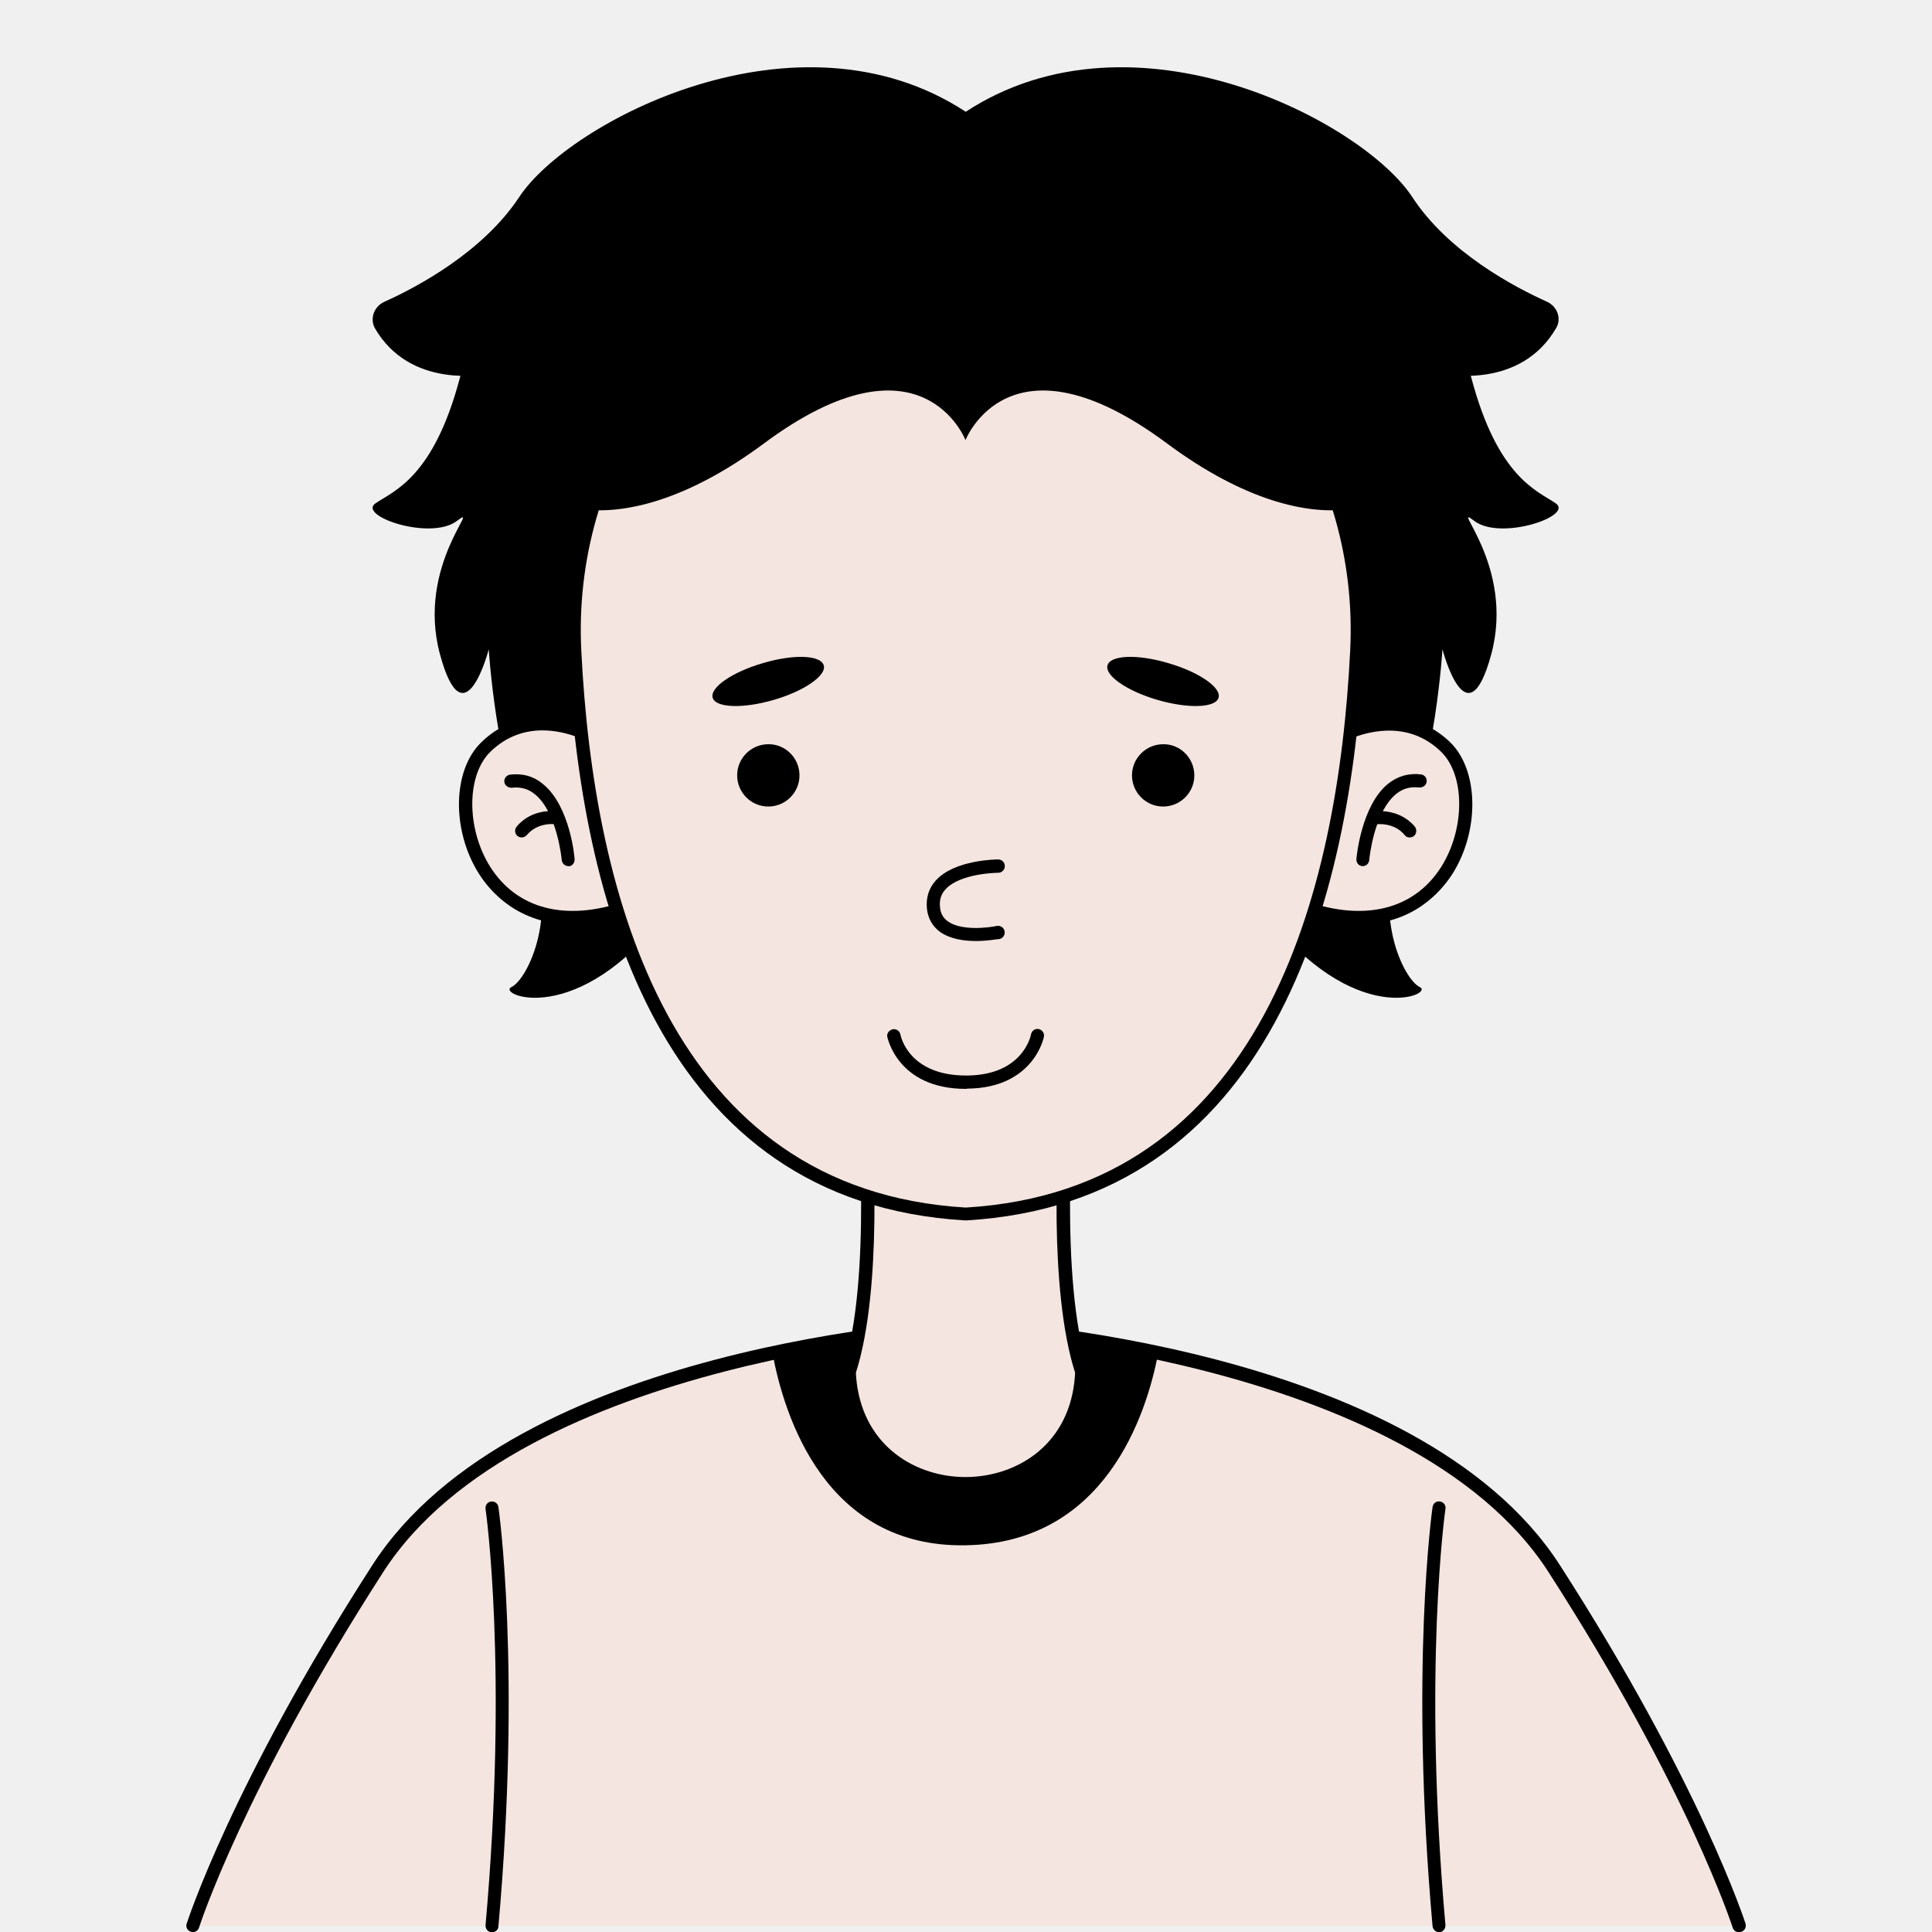
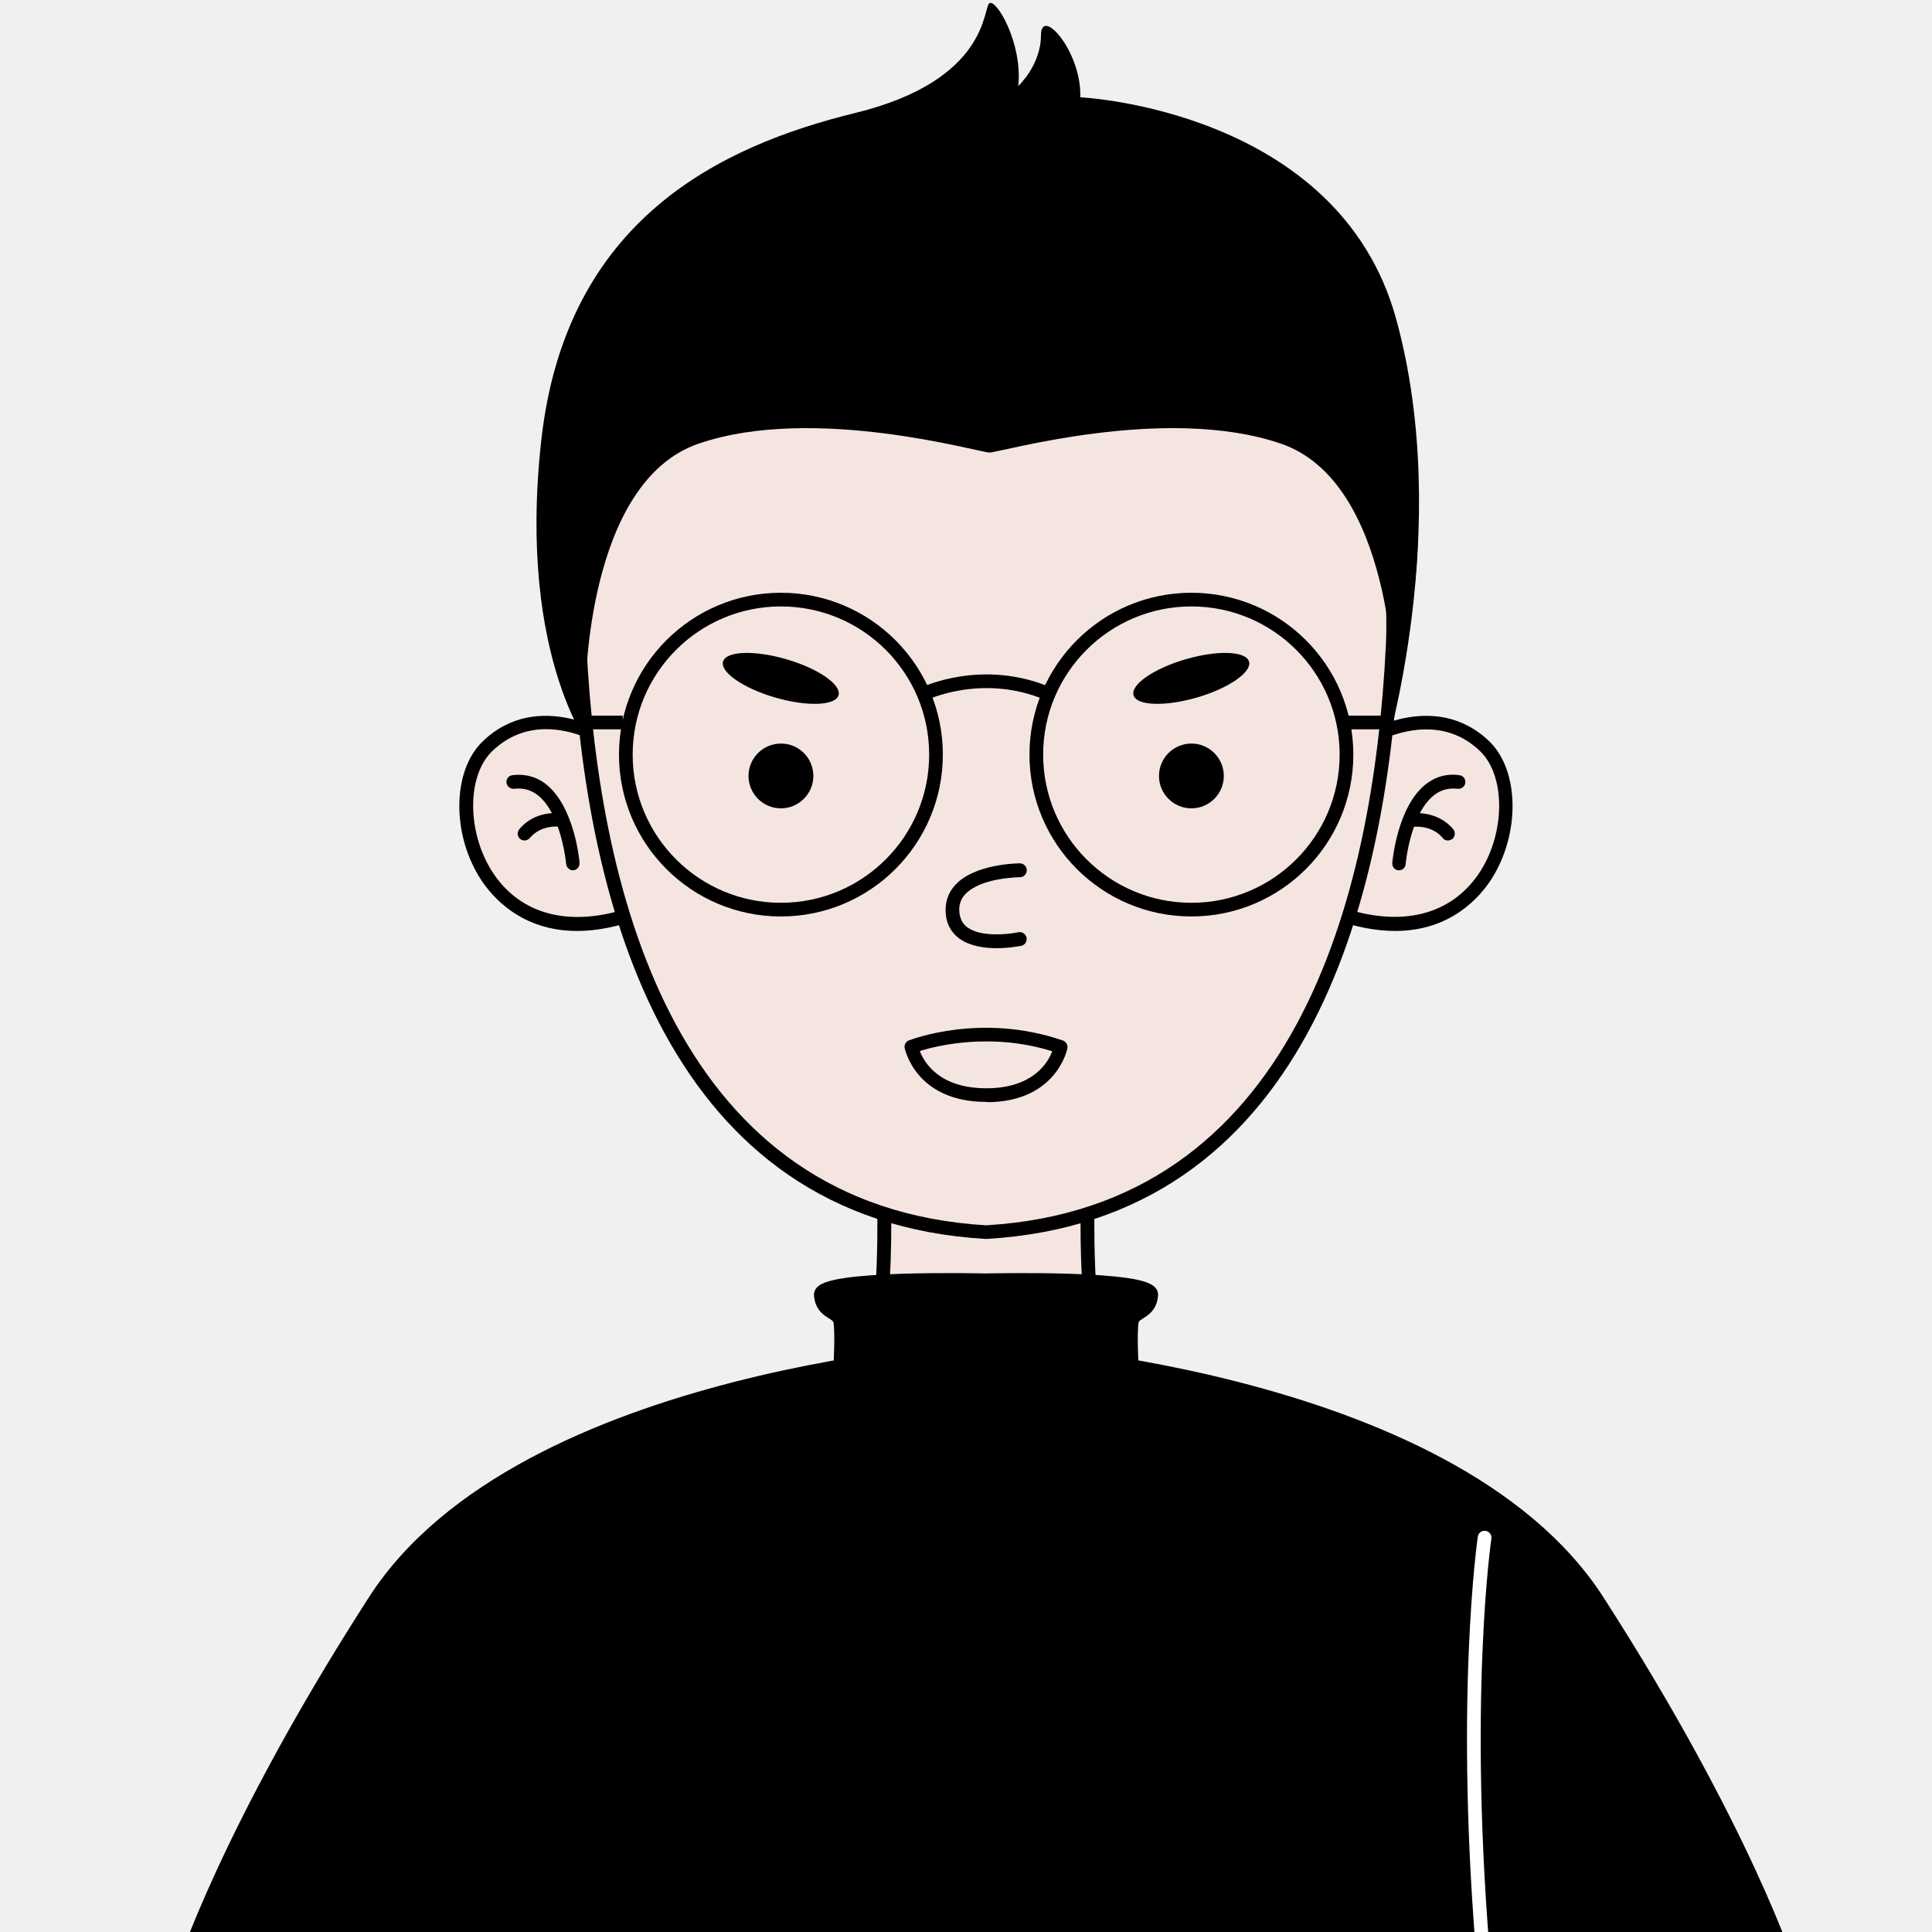
<svg xmlns="http://www.w3.org/2000/svg" width="500" zoomAndPan="magnify" viewBox="0 0 375 375" height="500" preserveAspectRatio="xMidYMid meet" version="1.0">
  <defs>
-     <clipPath id="0c4b338db2">
-       <path d="M 36.094 256 L 339 256 L 339 375 L 36.094 375 Z M 36.094 256 " clip-rule="nonzero" />
+     <clipPath id="885aa236b8">
+       <path d="M 34.062 260 L 349 260 L 349 375 L 34.062 375 Z M 34.062 260 " clip-rule="nonzero" />
    </clipPath>
  </defs>
-   <path fill="#000000" d="M 272.301 46.988 C 272.301 46.988 280.461 54.188 285.602 73.383 C 290.691 92.578 298.277 95.215 301.926 97.664 C 305.625 100.113 291.316 105.008 286.176 101.121 C 281.086 97.23 294.148 109.711 289.441 127.035 C 284.734 144.406 279.98 126.027 279.98 126.027 C 279.98 126.027 278.637 148.484 272.301 162.785 C 265.961 177.086 272.492 190.141 275.566 191.578 C 278.637 193.02 262.695 199.93 245.312 176.895 C 227.93 153.812 231.434 50.297 231.434 50.297 Z M 272.301 46.988 " fill-opacity="1" fill-rule="nonzero" />
-   <path fill="#000000" d="M 102.551 46.988 C 102.551 46.988 94.391 54.188 89.25 73.383 C 84.16 92.578 76.574 95.215 72.926 97.664 C 69.227 100.113 83.535 105.008 88.676 101.121 C 93.766 97.23 80.703 109.711 85.41 127.035 C 90.113 144.406 94.867 126.027 94.867 126.027 C 94.867 126.027 96.215 148.484 102.551 162.785 C 108.891 177.086 102.359 190.141 99.285 191.578 C 96.215 193.02 112.156 199.93 129.539 176.895 C 146.922 153.859 143.418 50.297 143.418 50.297 Z M 102.551 46.988 " fill-opacity="1" fill-rule="nonzero" />
-   <path fill="#f4e5e0" d="M 337.508 373.793 L 37.391 373.793 C 37.391 373.793 45.648 347.449 73.262 304.547 C 100.824 261.645 187.449 257.371 187.449 257.371 C 187.449 257.371 274.074 261.645 301.641 304.547 C 329.25 347.449 337.508 373.793 337.508 373.793 Z M 337.508 373.793 " fill-opacity="1" fill-rule="nonzero" />
-   <path fill="#f4e5e0" d="M 37.391 373.793 C 37.391 373.793 45.648 347.449 73.262 304.547 C 100.824 261.645 187.449 257.371 187.449 257.371 C 187.449 257.371 274.074 261.645 301.641 304.547 C 329.25 347.449 337.508 373.793 337.508 373.793 " fill-opacity="1" fill-rule="nonzero" />
-   <g clip-path="url(#0c4b338db2)">
-     <path fill="#000000" d="M 337.508 375.043 C 336.98 375.043 336.453 374.707 336.309 374.129 C 336.211 373.891 327.762 347.398 300.582 305.168 C 273.691 263.324 188.266 258.621 187.402 258.57 C 186.68 258.621 101.254 263.324 74.363 305.168 C 47.188 347.398 38.734 373.844 38.641 374.129 C 38.445 374.801 37.727 375.188 37.055 374.945 C 36.383 374.754 35.996 374.035 36.238 373.363 C 36.332 373.121 44.883 346.344 72.254 303.824 C 99.863 260.875 183.895 256.219 187.449 256.078 C 191.148 256.27 275.18 260.875 302.793 303.824 C 330.164 346.391 338.711 373.121 338.805 373.363 C 338.996 374.035 338.66 374.754 337.988 374.945 C 337.75 375.043 337.605 375.043 337.508 375.043 Z M 337.508 375.043 " fill-opacity="1" fill-rule="nonzero" />
+   <path stroke-linecap="round" transform="matrix(4.992076, 0, 0, 4.989695, 34.06251, 0.521208)" fill="none" stroke-linejoin="round" d="M 11.62 59.71 C 11.62 59.71 12.56 66.1 11.62 76.61 " stroke="#ffffff" stroke-width="0.533" stroke-opacity="1" stroke-miterlimit="10" />
+   <path fill="#000000" d="M 115.434 146.469 C 115.434 146.469 100.309 128.508 105.051 85.547 C 109.793 42.535 139.945 28.312 166.004 21.926 C 192.062 15.539 190.715 1.469 192.062 0.621 C 193.41 -0.227 198.5 8.406 197.652 16.688 C 197.652 16.688 202.047 12.645 202.047 6.859 C 202.047 1.07 209.984 10.051 209.684 18.883 C 209.684 18.883 259.805 21.227 270.988 61.895 C 282.168 102.512 268.738 146.52 268.738 146.52 C 268.738 146.52 253.363 58.5 201.246 56.457 C 149.078 54.41 109.242 88.938 115.434 146.469 Z M 115.434 146.469 " fill-opacity="1" fill-rule="nonzero" />
+   <path fill="#f4e5e0" d="M 347.414 382.781 L 35.41 382.781 C 35.41 382.781 43.996 355.387 72.703 310.781 C 101.355 266.172 191.414 261.73 191.414 261.73 C 191.414 261.73 281.469 266.172 310.125 310.781 C 338.828 355.387 347.414 382.781 347.414 382.781 Z M 347.414 382.781 " fill-opacity="1" fill-rule="nonzero" />
+   <path fill="#000000" d="M 35.41 382.781 C 35.41 382.781 43.996 355.387 72.703 310.781 C 101.355 266.172 191.414 261.73 191.414 261.73 C 191.414 261.73 281.469 266.172 310.125 310.781 C 338.828 355.387 347.414 382.781 347.414 382.781 " fill-opacity="1" fill-rule="nonzero" />
+   <g clip-path="url(#885aa236b8)">
+     <path stroke-linecap="round" transform="matrix(4.992076, 0, 0, 4.989695, 34.06251, 0.521208)" fill="none" stroke-linejoin="round" d="M 0.27 76.61 C 0.27 76.61 1.99 71.12 7.74 62.18 C 13.48 53.24 31.52 52.35 31.52 52.35 C 31.52 52.35 49.56 53.24 55.3 62.18 C 61.05 71.12 62.77 76.61 62.77 76.61 " stroke="#000000" stroke-width="0.533" stroke-opacity="1" stroke-miterlimit="10" />
  </g>
-   <path fill="#000000" d="M 224.809 262.652 C 222.504 274.695 214.484 299.508 187.402 299.938 C 160.27 300.418 152.25 275.031 149.945 262.699 C 170.883 258.188 187.402 257.371 187.402 257.371 C 187.402 257.371 203.922 258.188 224.809 262.652 Z M 224.809 262.652 " fill-opacity="1" fill-rule="nonzero" />
-   <path fill="#f4e5e0" d="M 210.02 266.25 C 210.02 266.25 210.02 267.066 209.875 268.457 C 206.754 294.516 168.195 294.516 165.074 268.457 C 164.93 267.066 164.93 266.25 164.93 266.25 C 170.738 248.207 167.664 213.559 167.664 213.559 L 207.234 213.559 C 207.234 213.559 204.16 248.207 210.02 266.25 Z M 210.02 266.25 " fill-opacity="1" fill-rule="nonzero" />
-   <path fill="#000000" d="M 187.449 289.238 C 176.887 289.238 165.457 282.855 163.777 268.555 C 163.586 267.066 163.586 266.203 163.586 266.203 L 163.633 265.82 C 169.348 248.207 166.371 213.988 166.371 213.605 L 166.227 212.215 L 208.578 212.215 L 208.48 213.652 C 208.434 213.988 205.504 248.254 211.219 265.867 L 211.266 266.25 C 211.266 266.25 211.266 267.113 211.074 268.602 C 209.395 282.855 197.965 289.238 187.449 289.238 Z M 166.129 266.441 C 166.129 266.73 166.176 267.355 166.273 268.266 C 167.809 280.984 177.988 286.695 187.402 286.695 C 196.812 286.695 207.043 280.984 208.531 268.266 C 208.625 267.355 208.676 266.73 208.676 266.441 C 203.488 250.176 205.266 221.523 205.793 214.855 L 169.012 214.855 C 169.539 221.523 171.316 250.176 166.129 266.441 Z M 166.129 266.441 " fill-opacity="1" fill-rule="nonzero" />
-   <path fill="#f4e5e0" d="M 257.895 144.07 C 257.895 144.07 270.762 135.48 280.559 144.98 C 290.355 154.484 282.094 187.117 252.035 175.742 Z M 257.895 144.07 " fill-opacity="1" fill-rule="nonzero" />
-   <path fill="#000000" d="M 263.801 179.438 C 260.344 179.438 256.262 178.719 251.652 176.992 L 250.645 176.605 L 256.742 143.301 L 257.172 143.016 C 257.316 142.918 271.004 133.992 281.473 144.07 C 287.043 149.492 287.234 161.203 281.902 169.648 C 279.695 173.055 274.27 179.438 263.801 179.438 Z M 253.523 174.926 C 264.953 178.91 274.508 176.512 279.742 168.258 C 284.398 160.867 284.398 150.453 279.695 145.895 C 271.723 138.168 261.305 143.543 259.047 144.836 Z M 253.523 174.926 " fill-opacity="1" fill-rule="nonzero" />
-   <path fill="#f4e5e0" d="M 264.52 166.816 C 264.52 166.816 265.961 150.355 275.66 151.605 " fill-opacity="1" fill-rule="nonzero" />
-   <path fill="#000000" d="M 264.52 168.113 C 264.473 168.113 264.426 168.113 264.426 168.113 C 263.703 168.062 263.223 167.441 263.273 166.719 C 263.32 166.289 264.23 156.355 269.418 152.133 C 271.289 150.645 273.453 150.02 275.805 150.309 C 276.523 150.402 277.004 151.027 276.91 151.746 C 276.812 152.469 276.141 152.898 275.469 152.852 C 273.738 152.66 272.301 153.043 271.004 154.098 C 266.633 157.652 265.77 166.816 265.77 166.914 C 265.719 167.586 265.191 168.113 264.52 168.113 Z M 264.52 168.113 " fill-opacity="1" fill-rule="nonzero" />
-   <path fill="#f4e5e0" d="M 266.824 158.754 C 266.824 158.754 270.953 158.082 273.598 161.25 " fill-opacity="1" fill-rule="nonzero" />
-   <path fill="#000000" d="M 273.598 162.547 C 273.211 162.547 272.875 162.402 272.637 162.066 C 270.473 159.473 267.066 160.004 267.016 160.004 C 266.344 160.145 265.672 159.617 265.578 158.945 C 265.48 158.273 265.961 157.602 266.633 157.508 C 266.824 157.457 271.531 156.785 274.605 160.434 C 275.035 160.961 274.988 161.777 274.461 162.258 C 274.219 162.449 273.883 162.547 273.598 162.547 Z M 273.598 162.547 " fill-opacity="1" fill-rule="nonzero" />
-   <path fill="#f4e5e0" d="M 116.957 144.07 C 116.957 144.07 104.09 135.48 94.293 144.98 C 84.496 154.484 92.758 187.117 122.816 175.742 Z M 116.957 144.07 " fill-opacity="1" fill-rule="nonzero" />
-   <path fill="#000000" d="M 111.098 179.438 C 100.633 179.438 95.156 173.055 92.996 169.648 C 87.617 161.203 87.809 149.492 93.43 144.07 C 103.848 133.945 117.582 142.918 117.727 143.016 L 118.16 143.301 L 124.258 176.605 L 123.25 176.992 C 118.59 178.719 114.559 179.438 111.098 179.438 Z M 105.289 141.766 C 102.023 141.766 98.422 142.773 95.207 145.895 C 90.5 150.453 90.5 160.867 95.156 168.258 C 100.391 176.512 109.898 178.91 121.375 174.926 L 115.852 144.836 C 114.461 144.023 110.188 141.766 105.289 141.766 Z M 105.289 141.766 " fill-opacity="1" fill-rule="nonzero" />
-   <path fill="#f4e5e0" d="M 110.332 166.816 C 110.332 166.816 108.891 150.355 99.191 151.605 " fill-opacity="1" fill-rule="nonzero" />
-   <path fill="#000000" d="M 110.332 168.113 C 109.66 168.113 109.129 167.633 109.035 166.961 C 109.035 166.863 108.172 157.652 103.801 154.148 C 102.504 153.09 101.062 152.707 99.336 152.898 C 98.664 152.949 97.992 152.469 97.895 151.797 C 97.797 151.074 98.328 150.453 99 150.355 C 101.398 150.066 103.559 150.645 105.387 152.18 C 110.621 156.402 111.531 166.336 111.531 166.77 C 111.578 167.488 111.051 168.113 110.379 168.16 C 110.426 168.113 110.379 168.113 110.332 168.113 Z M 110.332 168.113 " fill-opacity="1" fill-rule="nonzero" />
-   <path fill="#f4e5e0" d="M 108.027 158.754 C 108.027 158.754 103.898 158.082 101.254 161.25 " fill-opacity="1" fill-rule="nonzero" />
-   <path fill="#000000" d="M 101.254 162.547 C 100.969 162.547 100.68 162.449 100.438 162.258 C 99.91 161.824 99.816 161.012 100.297 160.434 C 103.367 156.738 108.074 157.457 108.266 157.508 C 108.988 157.602 109.418 158.273 109.324 158.945 C 109.227 159.668 108.555 160.098 107.883 160.004 C 107.738 159.953 104.426 159.523 102.266 162.066 C 101.977 162.402 101.59 162.547 101.254 162.547 Z M 101.254 162.547 " fill-opacity="1" fill-rule="nonzero" />
-   <path fill="#f4e5e0" d="M 187.449 235.633 C 129.012 232.227 113.883 174.398 111.531 126.312 C 109.707 89.938 132.324 57.785 163.922 50.969 C 179.48 47.609 195.422 47.609 210.93 50.969 C 242.527 57.785 265.145 89.891 263.32 126.266 C 260.965 174.398 245.84 232.227 187.449 235.633 Z M 187.449 235.633 " fill-opacity="1" fill-rule="nonzero" />
-   <path fill="#000000" d="M 187.449 236.883 L 187.355 236.883 C 128.004 233.426 112.637 174.879 110.234 126.363 C 108.41 89.602 131.363 56.68 163.633 49.723 C 179.43 46.316 195.422 46.316 211.219 49.723 C 243.488 56.68 266.441 89.602 264.617 126.363 C 262.215 174.879 246.848 233.426 187.496 236.883 Z M 187.449 49.77 C 179.672 49.77 171.891 50.586 164.207 52.266 C 133.141 58.938 111.051 90.754 112.828 126.266 C 115.18 173.727 130.066 230.977 187.449 234.387 C 244.879 230.977 259.719 173.727 262.07 126.266 C 263.848 90.754 241.758 58.938 210.691 52.266 C 202.961 50.586 195.18 49.77 187.449 49.77 Z M 187.449 49.77 " fill-opacity="1" fill-rule="nonzero" />
-   <path fill="#000000" d="M 159.887 129.145 C 160.465 131.113 156.094 134.137 150.141 135.863 C 144.184 137.59 138.902 137.398 138.328 135.43 C 137.75 133.465 142.121 130.441 148.074 128.715 C 154.027 126.938 159.309 127.129 159.887 129.145 Z M 159.887 129.145 " fill-opacity="1" fill-rule="nonzero" />
-   <path fill="#000000" d="M 214.965 129.145 C 214.387 131.113 218.758 134.137 224.711 135.863 C 230.668 137.59 235.949 137.398 236.523 135.43 C 237.102 133.465 232.73 130.441 226.777 128.715 C 220.824 126.938 215.539 127.129 214.965 129.145 Z M 214.965 129.145 " fill-opacity="1" fill-rule="nonzero" />
-   <path fill="#000000" d="M 155.18 150.5 C 155.18 153.859 152.445 156.547 149.129 156.547 C 145.77 156.547 143.082 153.812 143.082 150.5 C 143.082 147.141 145.816 144.453 149.129 144.453 C 152.445 144.406 155.18 147.141 155.18 150.5 Z M 155.18 150.5 " fill-opacity="1" fill-rule="nonzero" />
-   <path fill="#000000" d="M 231.82 150.5 C 231.82 153.859 229.082 156.547 225.77 156.547 C 222.406 156.547 219.719 153.812 219.719 150.5 C 219.719 147.141 222.457 144.453 225.77 144.453 C 229.082 144.406 231.82 147.141 231.82 150.5 Z M 231.82 150.5 " fill-opacity="1" fill-rule="nonzero" />
-   <path fill="#f4e5e0" d="M 193.738 168.113 C 193.738 168.113 180.391 168.113 181.207 176.176 C 181.926 183.469 193.738 180.926 193.738 180.926 " fill-opacity="1" fill-rule="nonzero" />
-   <path fill="#000000" d="M 189.418 182.652 C 187.113 182.652 184.426 182.27 182.457 180.879 C 180.969 179.773 180.102 178.238 179.91 176.32 C 179.719 174.207 180.293 172.383 181.641 170.895 C 185.289 166.863 193.402 166.816 193.738 166.816 C 194.461 166.816 195.035 167.391 195.035 168.113 C 195.035 168.832 194.461 169.406 193.738 169.406 C 193.691 169.406 186.395 169.457 183.512 172.625 C 182.648 173.582 182.312 174.688 182.457 176.078 C 182.551 177.277 183.078 178.191 183.945 178.812 C 186.488 180.684 191.676 180.109 193.453 179.727 C 194.125 179.582 194.844 180.012 194.988 180.734 C 195.133 181.406 194.699 182.125 193.98 182.27 C 193.836 182.223 191.82 182.652 189.418 182.652 Z M 189.418 182.652 " fill-opacity="1" fill-rule="nonzero" />
-   <path fill="#f4e5e0" d="M 173.477 201.031 C 173.477 201.031 175.109 210.199 187.738 210.055 C 199.789 209.957 201.375 201.031 201.375 201.031 " fill-opacity="1" fill-rule="nonzero" />
-   <path fill="#000000" d="M 187.496 211.352 C 174.195 211.352 172.277 201.367 172.227 201.273 C 172.082 200.602 172.562 199.93 173.285 199.785 C 173.957 199.641 174.629 200.121 174.773 200.793 C 174.82 201.176 176.453 208.758 187.496 208.758 C 187.594 208.758 187.641 208.758 187.738 208.758 C 198.492 208.664 200.078 201.082 200.125 200.746 C 200.27 200.074 200.895 199.594 201.617 199.738 C 202.289 199.883 202.77 200.555 202.625 201.227 C 202.625 201.32 200.656 211.207 187.738 211.301 C 187.641 211.352 187.547 211.352 187.496 211.352 Z M 187.496 211.352 " fill-opacity="1" fill-rule="nonzero" />
-   <path fill="#f4e5e0" d="M 279.359 292.691 C 279.359 292.691 274.844 323.359 279.359 373.793 " fill-opacity="1" fill-rule="nonzero" />
-   <path fill="#000000" d="M 279.359 375.043 C 278.688 375.043 278.156 374.562 278.062 373.891 C 273.598 323.887 278.012 292.836 278.062 292.5 C 278.156 291.828 278.781 291.301 279.504 291.445 C 280.223 291.539 280.703 292.211 280.559 292.883 C 280.512 293.172 276.141 323.98 280.559 373.652 C 280.605 374.371 280.078 374.996 279.406 375.043 C 279.406 375.043 279.406 375.043 279.359 375.043 Z M 279.359 375.043 " fill-opacity="1" fill-rule="nonzero" />
-   <path fill="#f4e5e0" d="M 95.492 292.691 C 95.492 292.691 100.008 323.359 95.492 373.793 " fill-opacity="1" fill-rule="nonzero" />
-   <path fill="#000000" d="M 95.492 375.043 C 95.445 375.043 95.398 375.043 95.398 375.043 C 94.676 374.996 94.195 374.371 94.246 373.652 C 98.664 323.98 94.293 293.172 94.246 292.883 C 94.148 292.164 94.629 291.539 95.301 291.445 C 96.02 291.348 96.645 291.828 96.742 292.5 C 96.789 292.789 101.207 323.887 96.742 373.891 C 96.742 374.562 96.164 375.043 95.492 375.043 Z M 95.492 375.043 " fill-opacity="1" fill-rule="nonzero" />
-   <path fill="#000000" d="M 302.07 63.641 C 295.156 75.59 280.75 72.711 279.695 72.52 C 280.414 73.285 289.395 82.836 278.781 84.18 C 267.688 85.57 256.5 78.371 256.5 78.371 C 258.184 83.746 269.898 91.715 269.898 91.715 L 268.793 92.48 C 274.555 95.504 256.98 108.703 226.488 86.051 C 195.949 63.352 187.402 85.426 187.402 85.426 C 187.402 85.426 178.902 63.352 148.312 86.051 C 117.82 108.703 100.199 95.504 105.961 92.48 L 104.906 91.715 C 104.906 91.715 116.574 83.746 118.254 78.371 C 118.254 78.371 107.066 85.57 96.023 84.18 C 85.41 82.836 94.391 73.285 95.109 72.52 C 94.051 72.711 79.598 75.59 72.73 63.641 C 71.773 61.816 72.59 59.465 74.652 58.555 C 80.848 55.77 93.668 49.004 100.773 38.254 C 110.332 23.711 154.699 0.246 187.449 21.695 C 220.246 0.246 264.617 23.711 274.125 38.254 C 281.137 49.004 294.051 55.77 300.246 58.555 C 302.262 59.465 303.129 61.816 302.07 63.641 Z M 302.07 63.641 " fill-opacity="1" fill-rule="nonzero" />
+   <path fill="#f4e5e0" d="M 214.875 270.961 C 214.875 270.961 215.125 291.672 191.414 307.289 C 167.699 291.668 167.949 270.961 167.949 270.961 C 174.039 252.203 170.844 216.176 170.844 216.176 L 211.98 216.176 C 211.98 216.176 208.785 252.203 214.875 270.961 Z M 214.875 270.961 " fill-opacity="1" fill-rule="nonzero" />
+   <path fill="#000000" d="M 191.414 308.883 L 190.664 308.387 C 166.602 292.566 166.602 271.812 166.602 270.961 L 166.652 270.562 C 172.594 252.25 169.496 216.676 169.496 216.277 L 169.348 214.828 L 213.379 214.828 L 213.227 216.277 C 213.18 216.625 210.133 252.25 216.074 270.562 L 216.125 270.961 C 216.125 271.812 216.125 292.566 192.062 308.387 Z M 169.246 271.164 C 169.297 273.207 170.496 291.52 191.363 305.691 C 212.328 291.469 213.43 273.207 213.477 271.164 C 208.086 254.246 209.934 224.457 210.484 217.523 L 172.242 217.523 C 172.793 224.508 174.641 254.246 169.246 271.164 Z M 169.246 271.164 " fill-opacity="1" fill-rule="nonzero" />
+   <path fill="#f4e5e0" d="M 264.648 143.926 C 264.648 143.926 278.023 134.992 288.211 144.875 C 298.395 154.754 289.805 188.684 258.555 176.855 Z M 264.648 143.926 " fill-opacity="1" fill-rule="nonzero" />
+   <path fill="#000000" d="M 270.785 180.699 C 267.141 180.699 262.949 179.949 258.105 178.156 L 257.059 177.754 L 263.398 143.125 L 263.848 142.828 C 263.996 142.727 278.227 133.445 289.109 143.926 C 294.898 149.562 295.098 161.738 289.559 170.52 C 287.309 174.062 281.668 180.699 270.785 180.699 Z M 260.105 176.008 C 271.984 180.148 281.871 177.656 287.359 169.074 C 292.203 161.438 292.203 150.562 287.309 145.82 C 279.023 137.789 268.191 143.375 265.844 144.723 Z M 260.105 176.008 " fill-opacity="1" fill-rule="nonzero" />
+   <path fill="#f4e5e0" d="M 271.535 167.578 C 271.535 167.578 273.031 150.461 283.117 151.758 " fill-opacity="1" fill-rule="nonzero" />
+   <path fill="#000000" d="M 271.535 168.922 C 271.484 168.922 271.438 168.922 271.438 168.922 C 270.688 168.875 270.188 168.227 270.238 167.477 C 270.289 167.027 271.234 156.699 276.629 152.309 C 278.574 150.762 280.77 150.113 283.266 150.461 C 284.016 150.562 284.516 151.211 284.414 151.957 C 284.316 152.707 283.668 153.156 282.918 153.105 C 281.172 152.906 279.621 153.305 278.273 154.402 C 273.73 158.047 272.832 167.625 272.832 167.727 C 272.785 168.426 272.234 168.922 271.535 168.922 Z M 271.535 168.922 " fill-opacity="1" fill-rule="nonzero" />
+   <path fill="#f4e5e0" d="M 273.934 159.195 C 273.934 159.195 278.227 158.496 280.969 161.789 " fill-opacity="1" fill-rule="nonzero" />
+   <path fill="#000000" d="M 281.02 163.137 C 280.621 163.137 280.273 162.984 280.023 162.637 C 277.777 159.992 274.332 160.492 274.18 160.492 C 273.484 160.59 272.785 160.09 272.684 159.395 C 272.582 158.695 273.082 157.996 273.781 157.895 C 273.98 157.848 278.875 157.148 282.07 160.941 C 282.52 161.488 282.469 162.336 281.918 162.836 C 281.621 163.035 281.32 163.137 281.02 163.137 Z M 281.02 163.137 " fill-opacity="1" fill-rule="nonzero" />
+   <path fill="#f4e5e0" d="M 118.129 143.926 C 118.129 143.926 104.75 134.992 94.566 144.875 C 84.383 154.754 92.969 188.684 124.219 176.855 Z M 118.129 143.926 " fill-opacity="1" fill-rule="nonzero" />
+   <path fill="#000000" d="M 112.039 180.699 C 101.156 180.699 95.465 174.062 93.219 170.52 C 87.629 161.738 87.828 149.562 93.668 143.926 C 104.5 133.445 118.777 142.727 118.93 142.828 L 119.379 143.125 L 125.719 177.754 L 124.668 178.156 C 119.828 179.949 115.633 180.699 112.039 180.699 Z M 106 141.531 C 102.605 141.531 98.859 142.578 95.516 145.82 C 90.621 150.562 90.621 161.391 95.465 169.074 C 100.906 177.656 110.789 180.199 122.723 176.008 L 116.93 144.723 C 115.531 143.875 111.09 141.531 106 141.531 Z M 106 141.531 " fill-opacity="1" fill-rule="nonzero" />
+   <path fill="#f4e5e0" d="M 111.238 167.578 C 111.238 167.578 109.742 150.461 99.66 151.758 " fill-opacity="1" fill-rule="nonzero" />
+   <path fill="#000000" d="M 111.238 168.922 C 110.543 168.922 109.992 168.426 109.891 167.727 C 109.891 167.625 108.992 158.047 104.449 154.402 C 103.102 153.305 101.555 152.906 99.809 153.105 C 99.059 153.156 98.41 152.656 98.309 151.957 C 98.211 151.211 98.711 150.562 99.457 150.461 C 101.953 150.164 104.199 150.762 106.098 152.309 C 111.488 156.699 112.488 167.027 112.488 167.477 C 112.539 168.227 111.988 168.875 111.289 168.922 C 111.34 168.922 111.289 168.922 111.238 168.922 Z M 111.238 168.922 " fill-opacity="1" fill-rule="nonzero" />
+   <path fill="#f4e5e0" d="M 108.844 159.195 C 108.844 159.195 104.551 158.496 101.805 161.789 " fill-opacity="1" fill-rule="nonzero" />
+   <path fill="#000000" d="M 101.805 163.137 C 101.504 163.137 101.207 163.035 100.957 162.836 C 100.406 162.387 100.309 161.539 100.805 160.941 C 104 157.098 108.895 157.848 109.094 157.895 C 109.844 157.996 110.293 158.695 110.191 159.395 C 110.094 160.141 109.395 160.59 108.695 160.492 C 108.543 160.441 105.102 159.992 102.852 162.637 C 102.555 162.984 102.156 163.137 101.805 163.137 Z M 101.805 163.137 " fill-opacity="1" fill-rule="nonzero" />
+   <path fill="#f4e5e0" d="M 191.414 239.129 C 130.711 235.586 114.984 175.461 112.488 125.465 C 110.59 87.641 134.105 54.211 166.953 47.176 C 183.125 43.684 199.699 43.684 215.824 47.176 C 248.672 54.262 272.184 87.641 270.289 125.465 C 267.84 175.461 252.117 235.586 191.414 239.129 Z M 191.414 239.129 " fill-opacity="1" fill-rule="nonzero" />
+   <path fill="#000000" d="M 191.414 240.477 L 191.312 240.477 C 129.609 236.883 113.637 176.008 111.141 125.562 C 109.242 87.344 133.105 53.113 166.652 45.879 C 183.074 42.336 199.699 42.336 216.125 45.879 C 249.672 53.113 273.531 87.344 271.637 125.562 C 269.141 176.008 253.164 236.883 191.461 240.477 Z M 191.414 45.879 C 183.324 45.879 175.238 46.727 167.25 48.473 C 134.953 55.406 111.988 88.488 113.836 125.414 C 116.281 174.762 131.758 234.289 191.414 237.832 C 251.117 234.289 266.543 174.762 268.988 125.414 C 270.836 88.488 247.875 55.406 215.574 48.473 C 207.539 46.727 199.449 45.879 191.414 45.879 Z M 191.414 45.879 " fill-opacity="1" fill-rule="nonzero" />
+   <path fill="#000000" d="M 220.016 134.945 C 219.418 132.898 223.961 129.754 230.152 127.957 C 236.34 126.16 241.832 126.359 242.434 128.406 C 243.031 130.453 238.488 133.598 232.297 135.395 C 226.109 137.188 220.617 136.988 220.016 134.945 Z M 220.016 134.945 " fill-opacity="1" fill-rule="nonzero" />
+   <path fill="#000000" d="M 162.758 134.945 C 163.355 132.898 158.816 129.754 152.625 127.957 C 146.434 126.16 140.941 126.359 140.344 128.406 C 139.746 130.453 144.289 133.598 150.477 135.395 C 156.668 137.188 162.16 136.988 162.758 134.945 Z M 162.758 134.945 " fill-opacity="1" fill-rule="nonzero" />
+   <path fill="#000000" d="M 157.867 150.609 C 157.867 154.105 155.02 156.898 151.574 156.898 C 148.082 156.898 145.285 154.055 145.285 150.609 C 145.285 147.117 148.133 144.324 151.574 144.324 C 155.07 144.324 157.867 147.117 157.867 150.609 Z M 157.867 150.609 " fill-opacity="1" fill-rule="nonzero" />
+   <path fill="#000000" d="M 237.539 150.609 C 237.539 154.105 234.695 156.898 231.25 156.898 C 227.754 156.898 224.961 154.055 224.961 150.609 C 224.961 147.117 227.805 144.324 231.25 144.324 C 234.695 144.324 237.539 147.117 237.539 150.609 Z M 237.539 150.609 " fill-opacity="1" fill-rule="nonzero" />
+   <path fill="#f4e5e0" d="M 197.953 168.922 C 197.953 168.922 184.074 168.922 184.922 177.305 C 185.672 184.891 197.953 182.246 197.953 182.246 " fill-opacity="1" fill-rule="nonzero" />
+   <path fill="#000000" d="M 193.461 184.043 C 191.062 184.043 188.27 183.645 186.223 182.195 C 184.672 181.047 183.773 179.453 183.574 177.457 C 183.375 175.262 183.973 173.363 185.371 171.816 C 189.168 167.625 197.602 167.578 197.953 167.578 C 198.699 167.578 199.301 168.176 199.301 168.922 C 199.301 169.672 198.699 170.27 197.953 170.27 C 197.852 170.27 190.316 170.32 187.32 173.613 C 186.422 174.613 186.07 175.758 186.223 177.156 C 186.371 178.402 186.871 179.352 187.77 180 C 190.414 181.945 195.805 181.348 197.652 180.949 C 198.352 180.801 199.102 181.246 199.25 181.996 C 199.398 182.695 198.949 183.445 198.203 183.594 C 198.051 183.594 195.957 184.043 193.461 184.043 Z M 193.461 184.043 " fill-opacity="1" fill-rule="nonzero" />
+   <path fill="#f4e5e0" d="M 205.891 203.152 C 205.891 203.152 204.242 212.434 191.711 212.535 C 178.582 212.684 176.887 203.152 176.887 203.152 C 176.887 203.152 190.363 197.812 205.891 203.152 Z M 205.891 203.152 " fill-opacity="1" fill-rule="nonzero" />
+   <path fill="#000000" d="M 191.461 213.879 C 177.633 213.879 175.637 203.504 175.586 203.402 C 175.488 202.754 175.836 202.156 176.387 201.957 C 176.938 201.754 190.465 196.516 206.289 201.957 C 206.887 202.156 207.289 202.805 207.188 203.453 C 207.188 203.551 205.141 213.832 191.711 213.93 C 191.613 213.879 191.562 213.879 191.461 213.879 Z M 178.531 204 C 179.383 206.246 182.328 211.234 191.461 211.234 C 191.562 211.234 191.613 211.234 191.711 211.234 C 200.5 211.137 203.395 206.297 204.242 204.051 C 192.41 200.359 181.93 202.953 178.531 204 Z M 178.531 204 " fill-opacity="1" fill-rule="nonzero" />
+   <path stroke-linecap="round" transform="matrix(4.992076, 0, 0, 4.989695, 34.06251, 0.521208)" fill="none" stroke-linejoin="round" d="M 50.9 59.71 C 50.9 59.71 49.96 66.1 50.9 76.61 " stroke="#ffffff" stroke-width="0.533" stroke-opacity="1" stroke-miterlimit="10" />
+   <path fill="#000000" d="M 270.586 134.695 C 270.586 132.949 270.336 93.48 248.57 86.094 C 226.207 78.461 194.059 87.84 192.062 87.84 C 190.164 87.84 157.965 78.461 135.652 86.094 C 113.938 93.48 113.637 132.949 113.637 134.695 C 85.879 30.707 192.062 42.086 192.062 42.086 C 192.062 42.086 298.242 30.707 270.586 134.695 Z M 270.586 134.695 " fill-opacity="1" fill-rule="nonzero" />
+   <path stroke-linecap="butt" transform="matrix(4.992076, 0, 0, 4.989695, 34.06251, 0.521208)" fill="none" stroke-linejoin="miter" d="M 29.57 29.25 C 29.57 32.58 26.87 35.28 23.54 35.28 C 20.21 35.28 17.51 32.58 17.51 29.25 C 17.51 25.92 20.21 23.22 23.54 23.22 C 26.87 23.22 29.57 25.92 29.57 29.25 Z M 29.57 29.25 " stroke="#000000" stroke-width="0.532" stroke-opacity="1" stroke-miterlimit="10" />
+   <path stroke-linecap="butt" transform="matrix(4.992076, 0, 0, 4.989695, 34.06251, 0.521208)" fill="none" stroke-linejoin="miter" d="M 45.53 29.25 C 45.53 32.58 42.83 35.28 39.5 35.28 C 36.17 35.28 33.47 32.58 33.47 29.25 C 33.47 25.92 36.17 23.22 39.5 23.22 C 42.83 23.22 45.53 25.92 45.53 29.25 Z M 45.53 29.25 " stroke="#000000" stroke-width="0.532" stroke-opacity="1" stroke-miterlimit="10" />
+   <path stroke-linecap="butt" transform="matrix(4.992076, 0, 0, 4.989695, 34.06251, 0.521208)" fill="none" stroke-linejoin="miter" d="M 29.09 26.89 C 29.09 26.89 31.36 25.78 33.95 26.89 " stroke="#000000" stroke-width="0.532" stroke-opacity="1" stroke-miterlimit="10" />
+   <path stroke-linecap="butt" transform="matrix(4.992076, 0, 0, 4.989695, 34.06251, 0.521208)" fill="none" stroke-linejoin="miter" d="M 45.4 28 L 47.1 28 " stroke="#000000" stroke-width="0.532" stroke-opacity="1" stroke-miterlimit="10" />
+   <path stroke-linecap="butt" transform="matrix(4.992076, 0, 0, 4.989695, 34.06251, 0.521208)" fill="none" stroke-linejoin="miter" d="M 15.69 28 L 17.39 28 " stroke="#000000" stroke-width="0.532" stroke-opacity="1" stroke-miterlimit="10" />
+   <path stroke-linecap="round" transform="matrix(4.992076, 0, 0, 4.989695, 34.06251, 0.521208)" fill-opacity="1" fill="#000000" fill-rule="nonzero" stroke-linejoin="round" d="M 37.94 50.27 C 37.88 51 37.24 50.88 37.18 51.32 C 37.11 51.77 37.18 53.05 37.18 53.05 C 37.33 59.81 31.51 63.55 31.51 63.55 C 31.51 63.55 25.7 59.81 25.85 53.05 C 25.85 53.05 25.92 51.77 25.85 51.32 C 25.79 50.88 25.15 51 25.09 50.27 C 25.02 49.54 31.51 49.7 31.51 49.7 C 31.51 49.7 38.01 49.54 37.94 50.27 Z M 37.94 50.27 " stroke="#000000" stroke-width="0.533" stroke-opacity="1" stroke-miterlimit="10" />
</svg>
